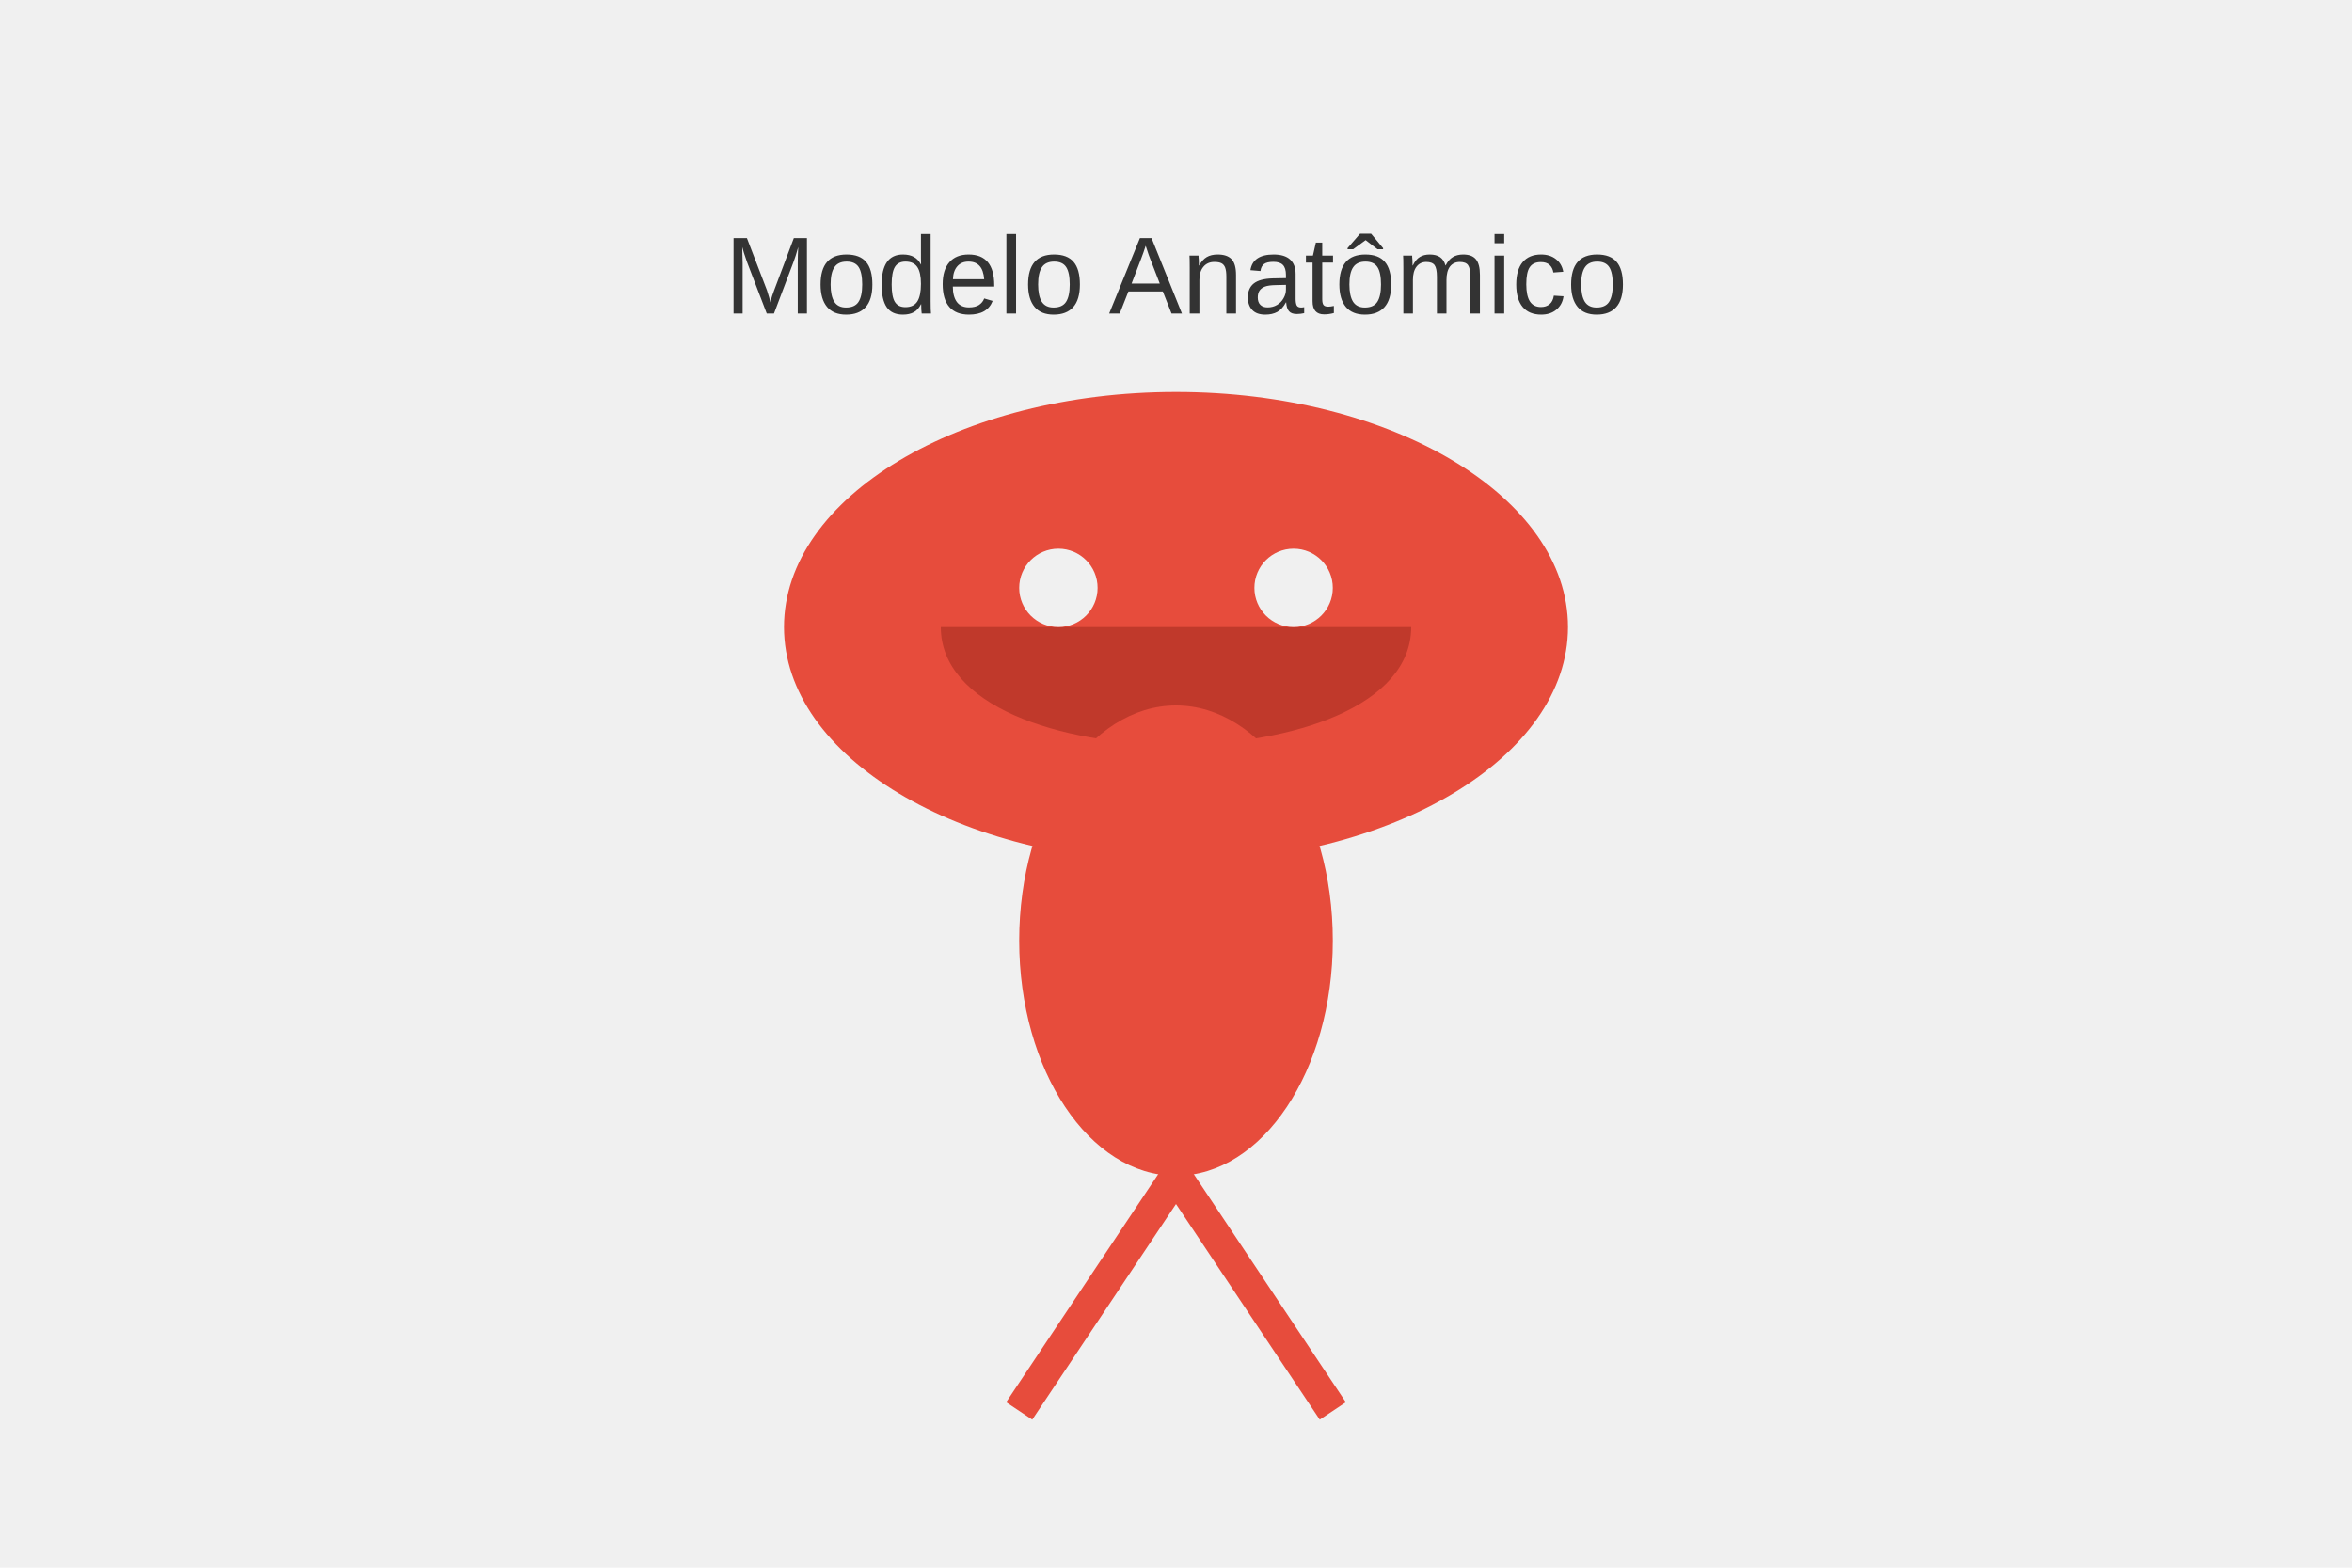
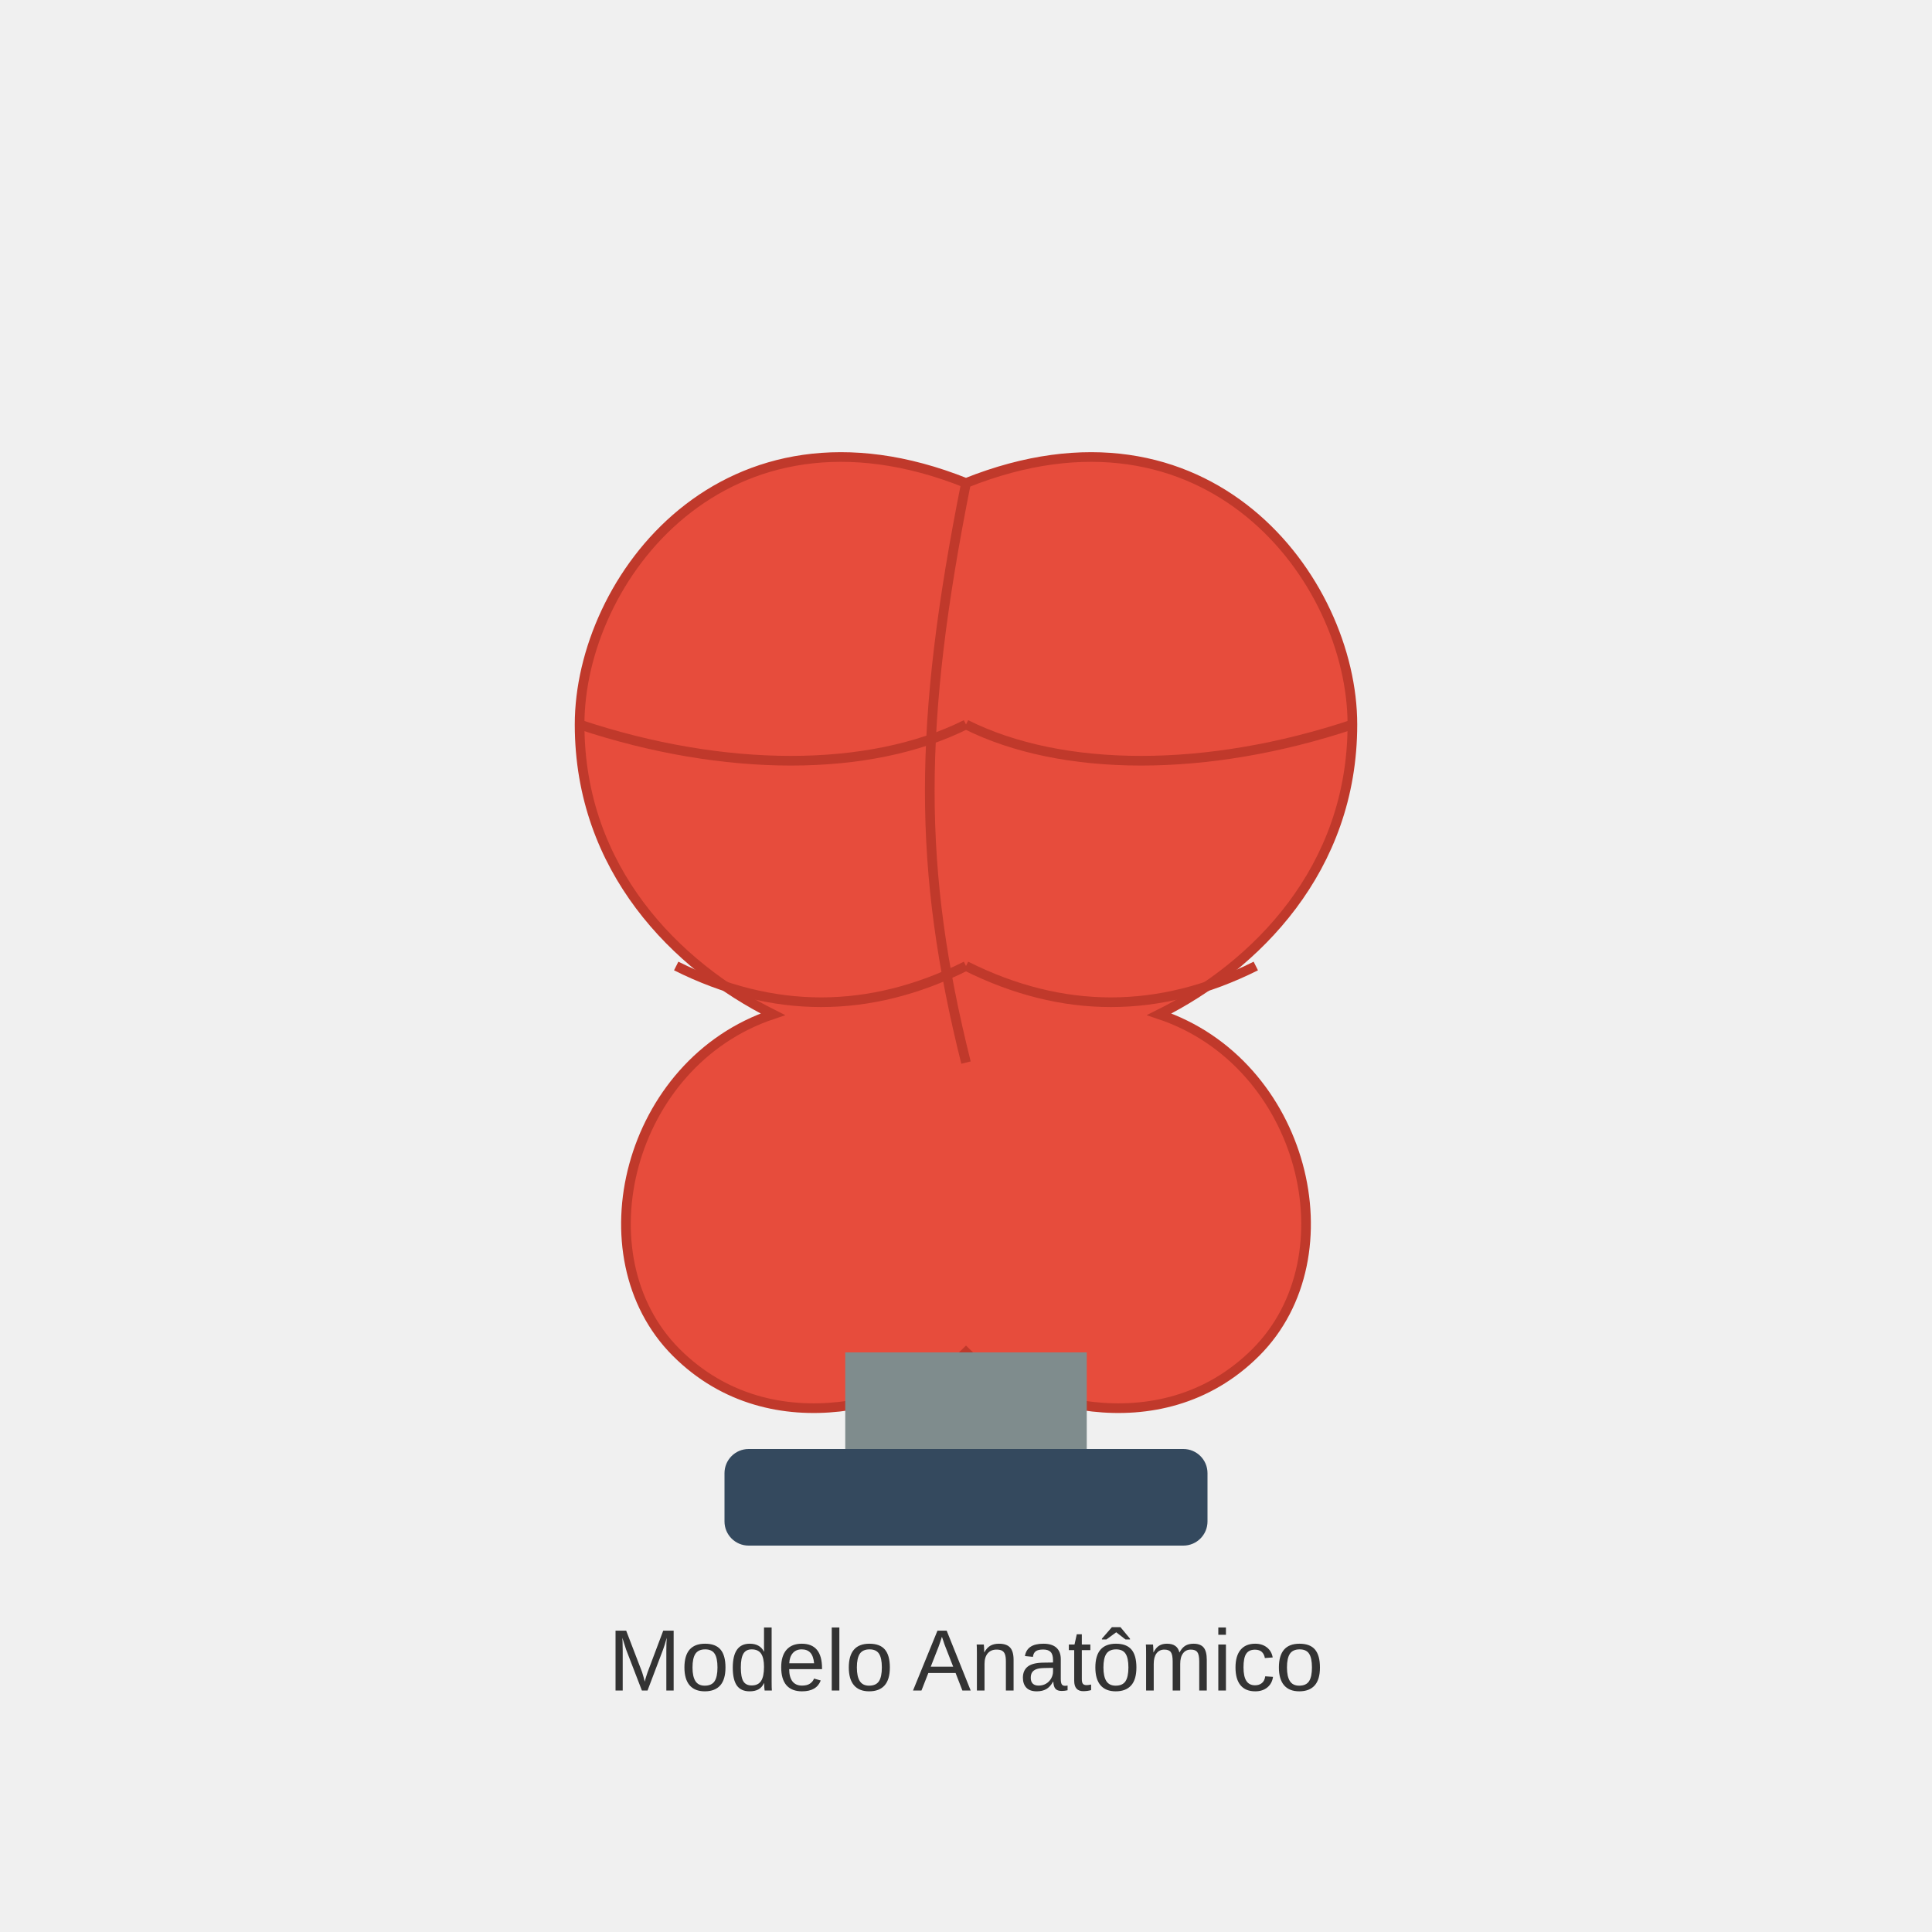
- <svg xmlns="http://www.w3.org/2000/svg" width="300" height="200">
-   <rect width="300" height="200" fill="#f0f0f0" />
-   <ellipse cx="150" cy="80" rx="50" ry="30" fill="#e74c3c" />
-   <path d="M 120 80 C 120 100 180 100 180 80" fill="#c0392b" />
-   <ellipse cx="150" cy="120" rx="20" ry="30" fill="#e74c3c" />
-   <path d="M 150 150 L 130 180 M 150 150 L 170 180" stroke="#e74c3c" stroke-width="4" />
-   <circle cx="135" cy="75" r="5" fill="#f0f0f0" />
-   <circle cx="165" cy="75" r="5" fill="#f0f0f0" />
-   <text x="150" y="40" font-family="Arial" font-size="14" text-anchor="middle" fill="#333">Modelo Anatômico</text>
+ <svg xmlns="http://www.w3.org/2000/svg" width="400" height="400">
+   <rect width="400" height="400" fill="#f0f0f0" />
+   <path d="M 200 100 C 150 80, 120 120, 120 150 C 120 180, 140 200, 160 210 C 130 220, 120 260, 140 280 C 160 300, 190 290, 200 280 C 210 290, 240 300, 260 280 C 280 260, 270 220, 240 210 C 260 200, 280 180, 280 150 C 280 120, 250 80, 200 100" fill="#e74c3c" stroke="#c0392b" stroke-width="2" />
+   <path d="M 200 100 C 190 150, 190 180, 200 220" fill="none" stroke="#c0392b" stroke-width="2" />
+   <path d="M 120 150 C 150 160, 180 160, 200 150" fill="none" stroke="#c0392b" stroke-width="2" />
+   <path d="M 200 150 C 220 160, 250 160, 280 150" fill="none" stroke="#c0392b" stroke-width="2" />
+   <path d="M 140 200 C 160 210, 180 210, 200 200" fill="none" stroke="#c0392b" stroke-width="2" />
+   <path d="M 200 200 C 220 210, 240 210, 260 200" fill="none" stroke="#c0392b" stroke-width="2" />
+   <rect x="150" y="300" width="100" height="20" rx="5" fill="#34495e" />
+   <rect x="175" y="280" width="50" height="20" fill="#7f8c8d" />
+   <text x="200" y="350" font-family="Arial" font-size="18" text-anchor="middle" fill="#333">Modelo Anatômico</text>
</svg>
